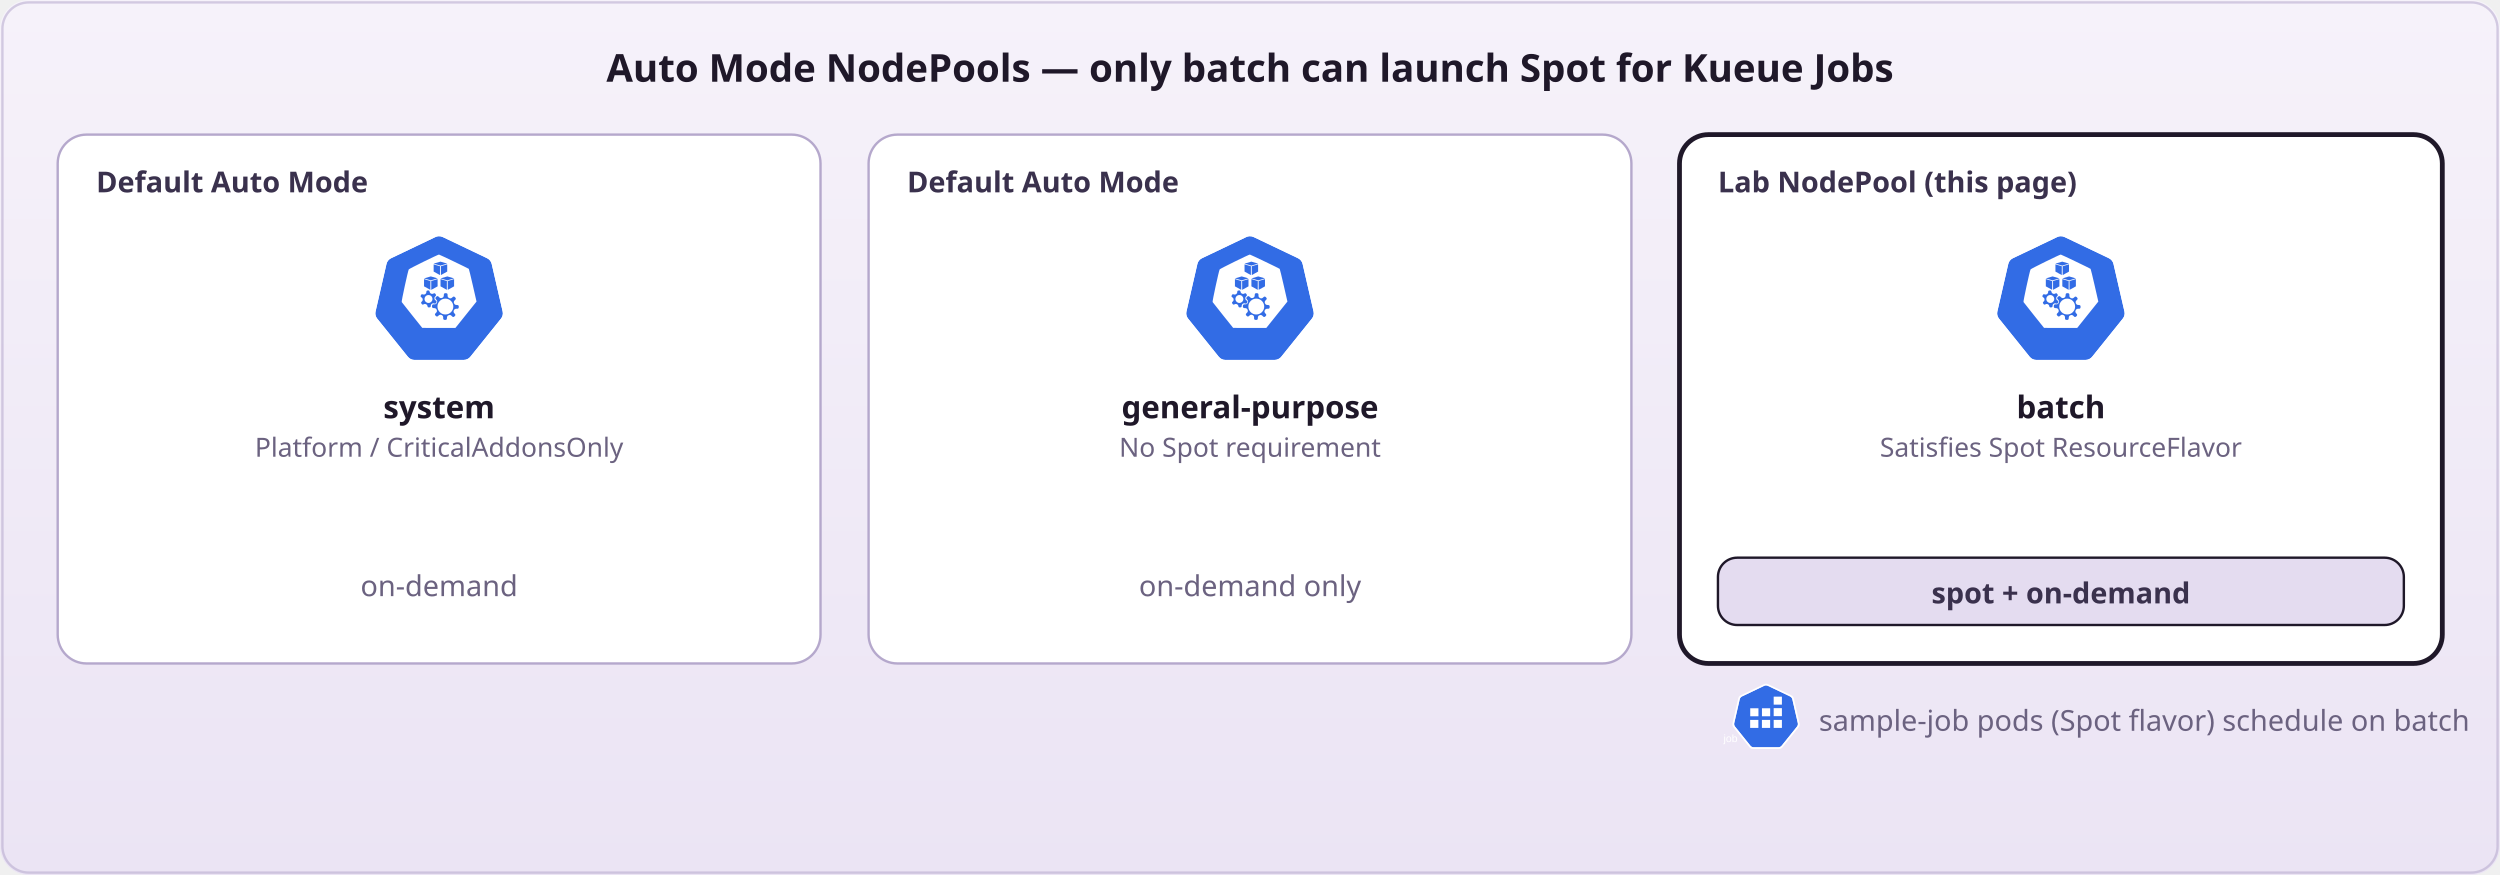
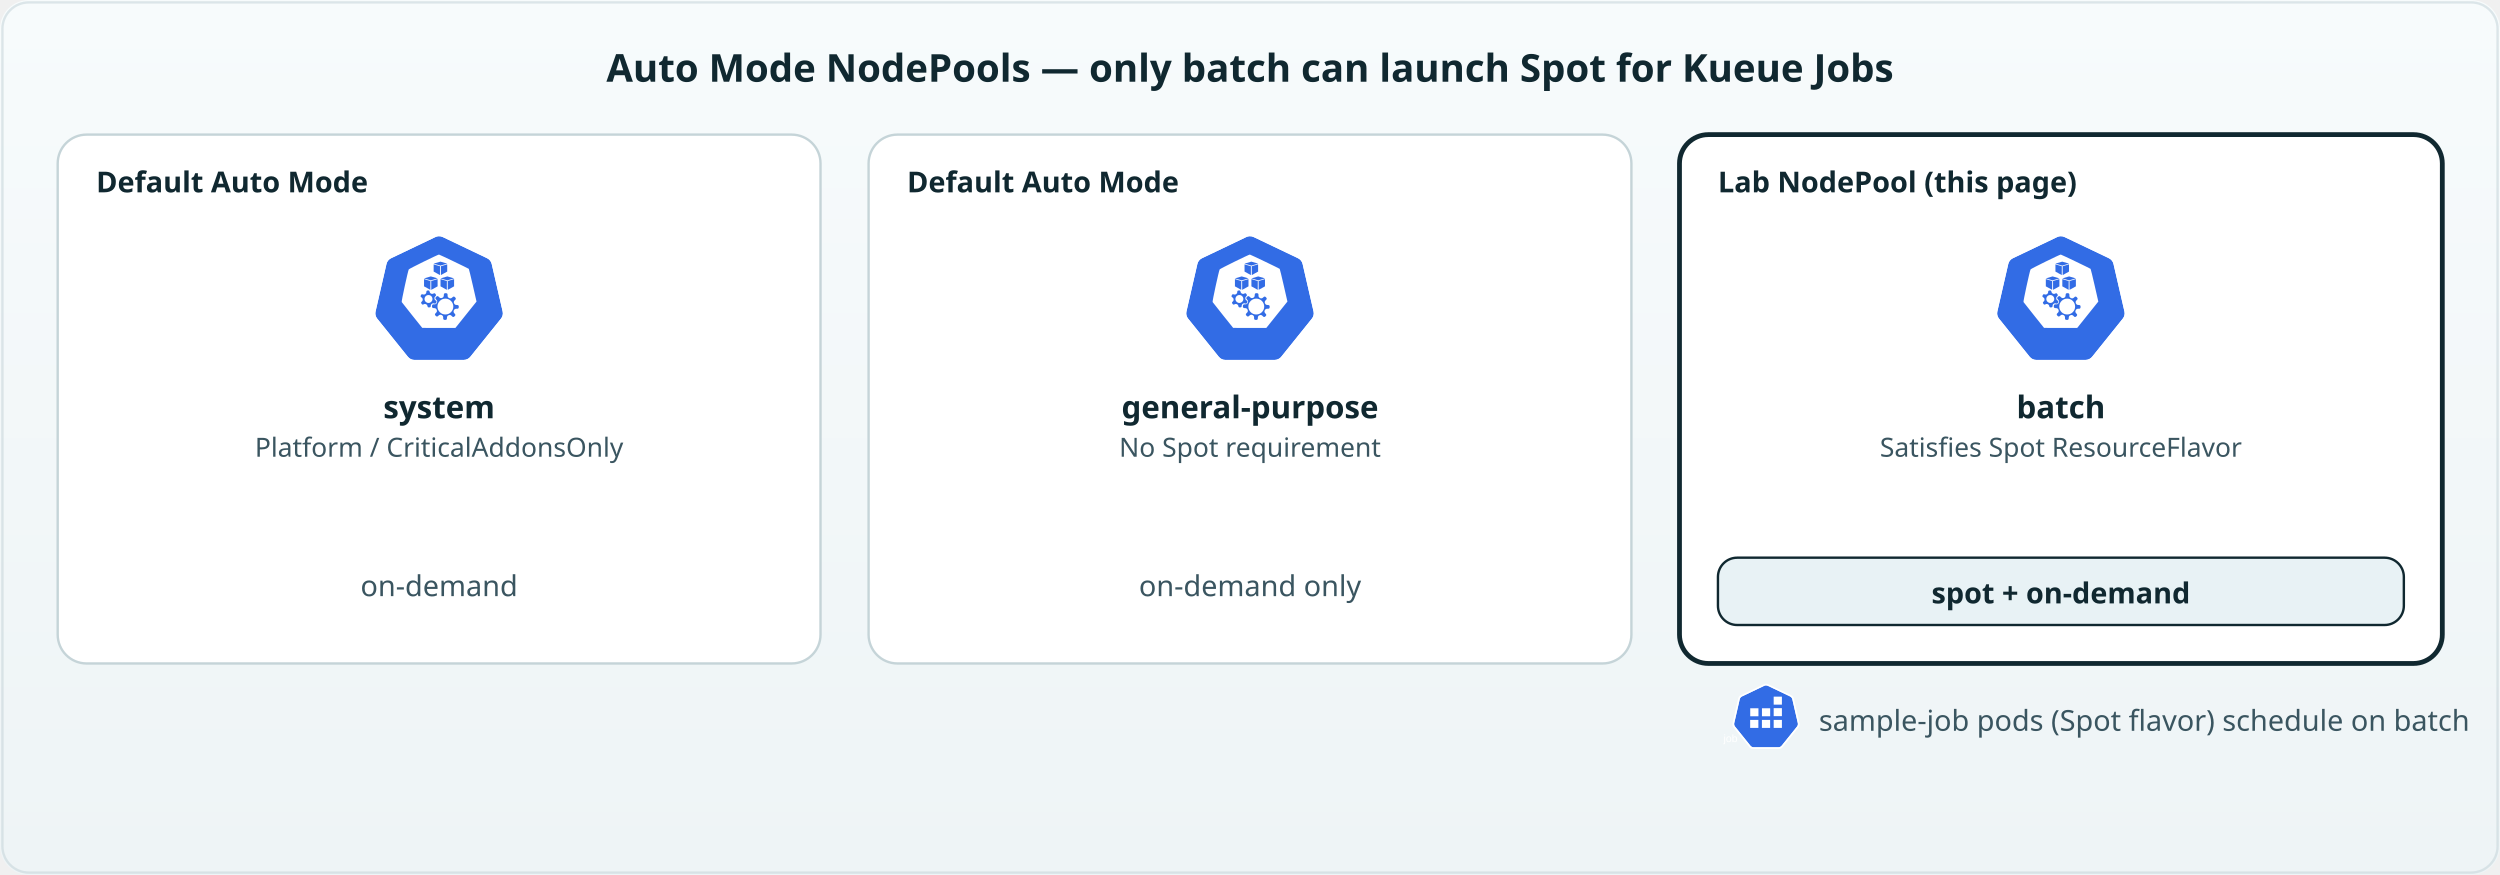
<svg xmlns="http://www.w3.org/2000/svg" width="1040" height="364" viewBox="0 0 1040 364" fill="none" color-scheme="light">
  <defs>
    <linearGradient id="bg" x1="0" y1="0" x2="0" y2="1" gradientUnits="objectBoundingBox">
-       <stop stop-color="#f6f2fa" />
-       <stop offset="1" stop-color="#ebe4f4" />
+       <stop stop-color="#f7fbfc" />
+       <stop offset="1" stop-color="#eef4f6" />
    </linearGradient>
  </defs>
  <rect width="1040" height="364" rx="12" fill="url(#bg)" />
-   <rect x="1" y="1" width="1038" height="362" rx="11" stroke="#b5a8cc" stroke-width="1" fill="none" opacity="0.55" />
-   <text x="520" y="34" text-anchor="middle" fill="#1f1829" font-family="sans-serif" font-size="16" font-weight="600">Auto Mode NodePools — only batch can launch Spot for Kueue Jobs</text>
-   <rect x="24" y="56" width="317.333" height="220" rx="12" fill="#ffffff" stroke="#b5a8cc" stroke-width="1" />
-   <text x="40" y="80" fill="#3a314d" font-family="sans-serif" font-size="12" font-weight="600">Default Auto Mode</text>
+   <rect x="1" y="1" width="1038" height="362" rx="11" stroke="#c5d4d8" stroke-width="1" fill="none" opacity="0.55" />
+   <text x="520" y="34" text-anchor="middle" fill="#102830" font-family="sans-serif" font-size="16" font-weight="600">Auto Mode NodePools — only batch can launch Spot for Kueue Jobs</text>
+   <rect x="24" y="56" width="317.333" height="220" rx="12" fill="#ffffff" stroke="#c5d4d8" stroke-width="1" />
+   <text x="40" y="80" fill="#102830" font-family="sans-serif" font-size="12" font-weight="600">Default Auto Mode</text>
  <g transform="translate(154.6667 96.83052) scale(3.105016)">
    <defs id="node-defs13820" />
    <g id="node-layer1" transform="translate(-0.9926264,-1.174181)">
      <g id="node-g70" transform="matrix(1.014889,0,0,1.014889,16.90215,-2.698726)">
        <path id="node-path3055" d="m -6.849,4.272 a 1.119,1.11 0 0 0 -0.429,0.109 l -5.852,2.796 a 1.119,1.11 0 0 0 -0.606,0.753 l -1.444,6.281 a 1.119,1.11 0 0 0 0.152,0.851 1.119,1.11 0 0 0 0.064,0.088 l 4.051,5.037 a 1.119,1.11 0 0 0 0.875,0.418 l 6.496,-0.002 a 1.119,1.11 0 0 0 0.875,-0.417 L 1.382,15.149 A 1.119,1.11 0 0 0 1.598,14.21 L 0.152,7.929 A 1.119,1.11 0 0 0 -0.453,7.176 L -6.307,4.381 A 1.119,1.11 0 0 0 -6.849,4.272 Z" style="fill:#326ce5;fill-opacity:1;stroke:none;stroke-width:0;stroke-miterlimit:4;stroke-dasharray:none;stroke-opacity:1" />
        <path id="node-path3054-2-9" d="M -6.852,3.818 A 1.181,1.172 0 0 0 -7.304,3.933 l -6.179,2.951 a 1.181,1.172 0 0 0 -0.639,0.795 l -1.524,6.631 a 1.181,1.172 0 0 0 0.16,0.899 1.181,1.172 0 0 0 0.067,0.093 l 4.276,5.317 a 1.181,1.172 0 0 0 0.924,0.441 l 6.858,-0.002 a 1.181,1.172 0 0 0 0.924,-0.44 l 4.275,-5.318 a 1.181,1.172 0 0 0 0.228,-0.991 L 0.539,7.678 A 1.181,1.172 0 0 0 -0.1,6.883 L -6.279,3.932 A 1.181,1.172 0 0 0 -6.852,3.818 Z m 0.003,0.455 a 1.119,1.11 0 0 1 0.543,0.109 l 5.853,2.795 A 1.119,1.11 0 0 1 0.152,7.929 L 1.598,14.21 a 1.119,1.11 0 0 1 -0.216,0.939 l -4.049,5.037 a 1.119,1.11 0 0 1 -0.875,0.417 l -6.496,0.002 a 1.119,1.11 0 0 1 -0.875,-0.418 l -4.051,-5.037 a 1.119,1.11 0 0 1 -0.064,-0.088 1.119,1.11 0 0 1 -0.152,-0.851 l 1.444,-6.281 a 1.119,1.11 0 0 1 0.606,-0.753 l 5.852,-2.796 a 1.119,1.11 0 0 1 0.429,-0.109 z" style="color:#000000;font-style:normal;font-variant:normal;font-weight:normal;font-stretch:normal;font-size:medium;line-height:normal;font-family:Sans;-inkscape-font-specification:Sans;text-indent:0;text-align:start;text-decoration:none;text-decoration-line:none;letter-spacing:normal;word-spacing:normal;text-transform:none;writing-mode:lr-tb;direction:ltr;baseline-shift:baseline;display:inline;overflow:visible;visibility:visible;fill:#ffffff;fill-opacity:1;fill-rule:nonzero;stroke:none;stroke-width:0;stroke-miterlimit:4;stroke-dasharray:none;marker:none;enable-background:accumulate" text-anchor="start" />
      </g>
      <text id="node-text2066" y="16.812" x="9.977" style="font-style:normal;font-weight:normal;font-size:10.583px;line-height:6.615px;font-family:Sans;letter-spacing:0px;word-spacing:0px;fill:#ffffff;fill-opacity:1;stroke:none;stroke-width:0.265px;stroke-linecap:butt;stroke-linejoin:miter;stroke-opacity:1" xml:space="preserve">
        <tspan style="font-style:normal;font-variant:normal;font-weight:normal;font-stretch:normal;font-size:2.822px;font-family:Arial;-inkscape-font-specification:'Arial, Normal';text-align:center;writing-mode:lr-tb;fill:#ffffff;fill-opacity:1;stroke-width:0.265px" text-anchor="middle" y="16.812" x="9.977" id="node-tspan2064">node</tspan>
      </text>
      <path id="node-path1994" d="m 9.992,4.094 c -0.138,-0.004 -3.995,1.892 -4.046,1.989 -0.121,0.234 -0.999,4.282 -0.947,4.369 0.03,0.051 0.662,0.852 1.405,1.78 l 1.35,1.688 2.221,9.31e-4 2.222,9.31e-4 1.413,-1.766 1.414,-1.765 -0.495,-2.169 c -0.272,-1.193 -0.516,-2.189 -0.541,-2.213 -0.07,-0.067 -3.921,-1.914 -3.996,-1.916 z m 0.196,0.948 0.909,0.264 -0.909,0.264 -0.909,-0.264 z m -0.909,0.365 0.851,0.253 -0.004,1.183 -0.847,-0.469 z m 1.818,0 0,0.967 -0.847,0.469 -0.004,-1.183 z M 8.9,7.021 9.809,7.285 8.9,7.548 7.991,7.285 Z m 2.209,0 0.909,0.264 -0.909,0.264 -0.909,-0.264 z m -3.118,0.365 0.851,0.253 -0.004,1.183 -0.847,-0.469 z m 1.818,0 0,0.967 -0.847,0.469 -0.004,-1.183 z m 0.391,0 0.851,0.253 -0.004,1.183 -0.847,-0.469 z m 1.818,0 0,0.967 -0.847,0.469 -0.004,-1.183 z M 8.568,8.901 c 0.271,0.01 0.061,0.282 0.368,0.428 0.328,0.156 0.395,-0.235 0.601,0.063 0.206,0.299 -0.183,0.223 -0.154,0.585 0.029,0.362 0.402,0.225 0.246,0.553 -0.156,0.328 -0.285,-0.048 -0.584,0.158 -0.299,0.206 0.006,0.46 -0.355,0.489 -0.362,0.029 -0.102,-0.27 -0.429,-0.426 -0.328,-0.156 -0.395,0.235 -0.601,-0.064 -0.206,-0.299 0.184,-0.223 0.155,-0.585 -0.029,-0.362 -0.402,-0.225 -0.246,-0.553 0.156,-0.328 0.285,0.048 0.584,-0.158 0.299,-0.206 -0.006,-0.46 0.356,-0.489 0.022,-0.002 0.042,-0.002 0.06,-0.002 z m 2.336,0.363 c 0.483,0.014 0.015,0.467 0.456,0.665 0.441,0.198 0.467,-0.454 0.799,-0.103 0.332,0.351 -0.32,0.341 -0.148,0.792 0.172,0.452 0.652,0.009 0.638,0.493 -0.014,0.483 -0.467,0.015 -0.665,0.456 -0.198,0.441 0.454,0.467 0.103,0.799 -0.351,0.332 -0.34,-0.32 -0.792,-0.148 -0.452,0.172 -0.009,0.652 -0.493,0.638 -0.483,-0.014 -0.015,-0.467 -0.456,-0.665 -0.441,-0.198 -0.468,0.454 -0.8,0.103 -0.332,-0.351 0.32,-0.34 0.148,-0.792 -0.172,-0.452 -0.652,-0.009 -0.638,-0.493 0.014,-0.483 0.467,-0.015 0.665,-0.456 0.198,-0.441 -0.454,-0.467 -0.103,-0.799 0.351,-0.332 0.341,0.32 0.792,0.148 0.452,-0.172 0.009,-0.652 0.493,-0.638 z M 8.589,9.517 c -0.294,9e-5 -0.532,0.238 -0.531,0.532 7.99e-5,0.293 0.238,0.531 0.531,0.531 0.294,1.59e-4 0.532,-0.238 0.532,-0.531 1.601e-4,-0.294 -0.238,-0.532 -0.532,-0.532 z m 2.264,0.481 c -0.587,-1.96e-4 -1.063,0.476 -1.063,1.063 5e-5,0.587 0.476,1.062 1.063,1.062 0.587,-5.8e-5 1.062,-0.476 1.062,-1.062 1.9e-4,-0.587 -0.475,-1.062 -1.062,-1.063 z" style="opacity:1;fill:#ffffff;fill-opacity:1;stroke:#eeeeee;stroke-width:0;stroke-miterlimit:10;stroke-dasharray:none;stroke-dashoffset:11.236;stroke-opacity:1" />
    </g>
  </g>
-   <text x="182.667" y="174" text-anchor="middle" fill="#1f1829" font-family="sans-serif" font-size="13" font-weight="600">system</text>
-   <text x="182.667" y="190" text-anchor="middle" fill="#6b6280" font-family="sans-serif" font-size="11">Platform / CriticalAddonsOnly</text>
-   <text x="182.667" y="248" text-anchor="middle" fill="#6b6280" font-family="sans-serif" font-size="12">on-demand</text>
-   <rect x="361.333" y="56" width="317.333" height="220" rx="12" fill="#ffffff" stroke="#b5a8cc" stroke-width="1" />
-   <text x="377.333" y="80" fill="#3a314d" font-family="sans-serif" font-size="12" font-weight="600">Default Auto Mode</text>
+   <text x="182.667" y="174" text-anchor="middle" fill="#102830" font-family="sans-serif" font-size="13" font-weight="600">system</text>
+   <text x="182.667" y="190" text-anchor="middle" fill="#3a5560" font-family="sans-serif" font-size="11">Platform / CriticalAddonsOnly</text>
+   <text x="182.667" y="248" text-anchor="middle" fill="#3a5560" font-family="sans-serif" font-size="12">on-demand</text>
+   <rect x="361.333" y="56" width="317.333" height="220" rx="12" fill="#ffffff" stroke="#c5d4d8" stroke-width="1" />
+   <text x="377.333" y="80" fill="#102830" font-family="sans-serif" font-size="12" font-weight="600">Default Auto Mode</text>
  <g transform="translate(492 96.83052) scale(3.105016)">
    <defs id="node-defs13820" />
    <g id="node-layer1" transform="translate(-0.9926264,-1.174181)">
      <g id="node-g70" transform="matrix(1.014889,0,0,1.014889,16.90215,-2.698726)">
        <path id="node-path3055" d="m -6.849,4.272 a 1.119,1.11 0 0 0 -0.429,0.109 l -5.852,2.796 a 1.119,1.11 0 0 0 -0.606,0.753 l -1.444,6.281 a 1.119,1.11 0 0 0 0.152,0.851 1.119,1.11 0 0 0 0.064,0.088 l 4.051,5.037 a 1.119,1.11 0 0 0 0.875,0.418 l 6.496,-0.002 a 1.119,1.11 0 0 0 0.875,-0.417 L 1.382,15.149 A 1.119,1.11 0 0 0 1.598,14.21 L 0.152,7.929 A 1.119,1.11 0 0 0 -0.453,7.176 L -6.307,4.381 A 1.119,1.11 0 0 0 -6.849,4.272 Z" style="fill:#326ce5;fill-opacity:1;stroke:none;stroke-width:0;stroke-miterlimit:4;stroke-dasharray:none;stroke-opacity:1" />
        <path id="node-path3054-2-9" d="M -6.852,3.818 A 1.181,1.172 0 0 0 -7.304,3.933 l -6.179,2.951 a 1.181,1.172 0 0 0 -0.639,0.795 l -1.524,6.631 a 1.181,1.172 0 0 0 0.16,0.899 1.181,1.172 0 0 0 0.067,0.093 l 4.276,5.317 a 1.181,1.172 0 0 0 0.924,0.441 l 6.858,-0.002 a 1.181,1.172 0 0 0 0.924,-0.44 l 4.275,-5.318 a 1.181,1.172 0 0 0 0.228,-0.991 L 0.539,7.678 A 1.181,1.172 0 0 0 -0.1,6.883 L -6.279,3.932 A 1.181,1.172 0 0 0 -6.852,3.818 Z m 0.003,0.455 a 1.119,1.11 0 0 1 0.543,0.109 l 5.853,2.795 A 1.119,1.11 0 0 1 0.152,7.929 L 1.598,14.21 a 1.119,1.11 0 0 1 -0.216,0.939 l -4.049,5.037 a 1.119,1.11 0 0 1 -0.875,0.417 l -6.496,0.002 a 1.119,1.11 0 0 1 -0.875,-0.418 l -4.051,-5.037 a 1.119,1.11 0 0 1 -0.064,-0.088 1.119,1.11 0 0 1 -0.152,-0.851 l 1.444,-6.281 a 1.119,1.11 0 0 1 0.606,-0.753 l 5.852,-2.796 a 1.119,1.11 0 0 1 0.429,-0.109 z" style="color:#000000;font-style:normal;font-variant:normal;font-weight:normal;font-stretch:normal;font-size:medium;line-height:normal;font-family:Sans;-inkscape-font-specification:Sans;text-indent:0;text-align:start;text-decoration:none;text-decoration-line:none;letter-spacing:normal;word-spacing:normal;text-transform:none;writing-mode:lr-tb;direction:ltr;baseline-shift:baseline;display:inline;overflow:visible;visibility:visible;fill:#ffffff;fill-opacity:1;fill-rule:nonzero;stroke:none;stroke-width:0;stroke-miterlimit:4;stroke-dasharray:none;marker:none;enable-background:accumulate" text-anchor="start" />
      </g>
      <text id="node-text2066" y="16.812" x="9.977" style="font-style:normal;font-weight:normal;font-size:10.583px;line-height:6.615px;font-family:Sans;letter-spacing:0px;word-spacing:0px;fill:#ffffff;fill-opacity:1;stroke:none;stroke-width:0.265px;stroke-linecap:butt;stroke-linejoin:miter;stroke-opacity:1" xml:space="preserve">
        <tspan style="font-style:normal;font-variant:normal;font-weight:normal;font-stretch:normal;font-size:2.822px;font-family:Arial;-inkscape-font-specification:'Arial, Normal';text-align:center;writing-mode:lr-tb;fill:#ffffff;fill-opacity:1;stroke-width:0.265px" text-anchor="middle" y="16.812" x="9.977" id="node-tspan2064">node</tspan>
      </text>
      <path id="node-path1994" d="m 9.992,4.094 c -0.138,-0.004 -3.995,1.892 -4.046,1.989 -0.121,0.234 -0.999,4.282 -0.947,4.369 0.03,0.051 0.662,0.852 1.405,1.78 l 1.35,1.688 2.221,9.31e-4 2.222,9.31e-4 1.413,-1.766 1.414,-1.765 -0.495,-2.169 c -0.272,-1.193 -0.516,-2.189 -0.541,-2.213 -0.07,-0.067 -3.921,-1.914 -3.996,-1.916 z m 0.196,0.948 0.909,0.264 -0.909,0.264 -0.909,-0.264 z m -0.909,0.365 0.851,0.253 -0.004,1.183 -0.847,-0.469 z m 1.818,0 0,0.967 -0.847,0.469 -0.004,-1.183 z M 8.9,7.021 9.809,7.285 8.9,7.548 7.991,7.285 Z m 2.209,0 0.909,0.264 -0.909,0.264 -0.909,-0.264 z m -3.118,0.365 0.851,0.253 -0.004,1.183 -0.847,-0.469 z m 1.818,0 0,0.967 -0.847,0.469 -0.004,-1.183 z m 0.391,0 0.851,0.253 -0.004,1.183 -0.847,-0.469 z m 1.818,0 0,0.967 -0.847,0.469 -0.004,-1.183 z M 8.568,8.901 c 0.271,0.01 0.061,0.282 0.368,0.428 0.328,0.156 0.395,-0.235 0.601,0.063 0.206,0.299 -0.183,0.223 -0.154,0.585 0.029,0.362 0.402,0.225 0.246,0.553 -0.156,0.328 -0.285,-0.048 -0.584,0.158 -0.299,0.206 0.006,0.46 -0.355,0.489 -0.362,0.029 -0.102,-0.27 -0.429,-0.426 -0.328,-0.156 -0.395,0.235 -0.601,-0.064 -0.206,-0.299 0.184,-0.223 0.155,-0.585 -0.029,-0.362 -0.402,-0.225 -0.246,-0.553 0.156,-0.328 0.285,0.048 0.584,-0.158 0.299,-0.206 -0.006,-0.46 0.356,-0.489 0.022,-0.002 0.042,-0.002 0.06,-0.002 z m 2.336,0.363 c 0.483,0.014 0.015,0.467 0.456,0.665 0.441,0.198 0.467,-0.454 0.799,-0.103 0.332,0.351 -0.32,0.341 -0.148,0.792 0.172,0.452 0.652,0.009 0.638,0.493 -0.014,0.483 -0.467,0.015 -0.665,0.456 -0.198,0.441 0.454,0.467 0.103,0.799 -0.351,0.332 -0.34,-0.32 -0.792,-0.148 -0.452,0.172 -0.009,0.652 -0.493,0.638 -0.483,-0.014 -0.015,-0.467 -0.456,-0.665 -0.441,-0.198 -0.468,0.454 -0.8,0.103 -0.332,-0.351 0.32,-0.34 0.148,-0.792 -0.172,-0.452 -0.652,-0.009 -0.638,-0.493 0.014,-0.483 0.467,-0.015 0.665,-0.456 0.198,-0.441 -0.454,-0.467 -0.103,-0.799 0.351,-0.332 0.341,0.32 0.792,0.148 0.452,-0.172 0.009,-0.652 0.493,-0.638 z M 8.589,9.517 c -0.294,9e-5 -0.532,0.238 -0.531,0.532 7.99e-5,0.293 0.238,0.531 0.531,0.531 0.294,1.59e-4 0.532,-0.238 0.532,-0.531 1.601e-4,-0.294 -0.238,-0.532 -0.532,-0.532 z m 2.264,0.481 c -0.587,-1.96e-4 -1.063,0.476 -1.063,1.063 5e-5,0.587 0.476,1.062 1.063,1.062 0.587,-5.8e-5 1.062,-0.476 1.062,-1.062 1.9e-4,-0.587 -0.475,-1.062 -1.062,-1.063 z" style="opacity:1;fill:#ffffff;fill-opacity:1;stroke:#eeeeee;stroke-width:0;stroke-miterlimit:10;stroke-dasharray:none;stroke-dashoffset:11.236;stroke-opacity:1" />
    </g>
  </g>
-   <text x="520" y="174" text-anchor="middle" fill="#1f1829" font-family="sans-serif" font-size="13" font-weight="600">general-purpose</text>
-   <text x="520" y="190" text-anchor="middle" fill="#6b6280" font-family="sans-serif" font-size="11">No Spot requirement</text>
-   <text x="520" y="248" text-anchor="middle" fill="#6b6280" font-family="sans-serif" font-size="12">on-demand only</text>
-   <rect x="698.667" y="56" width="317.333" height="220" rx="12" fill="#ffffff" stroke="#1f1829" stroke-width="2" />
-   <text x="714.667" y="80" fill="#3a314d" font-family="sans-serif" font-size="12" font-weight="600">Lab NodePool (this page)</text>
+   <text x="520" y="174" text-anchor="middle" fill="#102830" font-family="sans-serif" font-size="13" font-weight="600">general-purpose</text>
+   <text x="520" y="190" text-anchor="middle" fill="#3a5560" font-family="sans-serif" font-size="11">No Spot requirement</text>
+   <text x="520" y="248" text-anchor="middle" fill="#3a5560" font-family="sans-serif" font-size="12">on-demand only</text>
+   <rect x="698.667" y="56" width="317.333" height="220" rx="12" fill="#ffffff" stroke="#102830" stroke-width="2" />
+   <text x="714.667" y="80" fill="#102830" font-family="sans-serif" font-size="12" font-weight="600">Lab NodePool (this page)</text>
  <g transform="translate(829.3333 96.83052) scale(3.105016)">
    <defs id="node-defs13820" />
    <g id="node-layer1" transform="translate(-0.9926264,-1.174181)">
      <g id="node-g70" transform="matrix(1.014889,0,0,1.014889,16.90215,-2.698726)">
        <path id="node-path3055" d="m -6.849,4.272 a 1.119,1.11 0 0 0 -0.429,0.109 l -5.852,2.796 a 1.119,1.11 0 0 0 -0.606,0.753 l -1.444,6.281 a 1.119,1.11 0 0 0 0.152,0.851 1.119,1.11 0 0 0 0.064,0.088 l 4.051,5.037 a 1.119,1.11 0 0 0 0.875,0.418 l 6.496,-0.002 a 1.119,1.11 0 0 0 0.875,-0.417 L 1.382,15.149 A 1.119,1.11 0 0 0 1.598,14.21 L 0.152,7.929 A 1.119,1.11 0 0 0 -0.453,7.176 L -6.307,4.381 A 1.119,1.11 0 0 0 -6.849,4.272 Z" style="fill:#326ce5;fill-opacity:1;stroke:none;stroke-width:0;stroke-miterlimit:4;stroke-dasharray:none;stroke-opacity:1" />
        <path id="node-path3054-2-9" d="M -6.852,3.818 A 1.181,1.172 0 0 0 -7.304,3.933 l -6.179,2.951 a 1.181,1.172 0 0 0 -0.639,0.795 l -1.524,6.631 a 1.181,1.172 0 0 0 0.16,0.899 1.181,1.172 0 0 0 0.067,0.093 l 4.276,5.317 a 1.181,1.172 0 0 0 0.924,0.441 l 6.858,-0.002 a 1.181,1.172 0 0 0 0.924,-0.44 l 4.275,-5.318 a 1.181,1.172 0 0 0 0.228,-0.991 L 0.539,7.678 A 1.181,1.172 0 0 0 -0.1,6.883 L -6.279,3.932 A 1.181,1.172 0 0 0 -6.852,3.818 Z m 0.003,0.455 a 1.119,1.11 0 0 1 0.543,0.109 l 5.853,2.795 A 1.119,1.11 0 0 1 0.152,7.929 L 1.598,14.21 a 1.119,1.11 0 0 1 -0.216,0.939 l -4.049,5.037 a 1.119,1.11 0 0 1 -0.875,0.417 l -6.496,0.002 a 1.119,1.11 0 0 1 -0.875,-0.418 l -4.051,-5.037 a 1.119,1.11 0 0 1 -0.064,-0.088 1.119,1.11 0 0 1 -0.152,-0.851 l 1.444,-6.281 a 1.119,1.11 0 0 1 0.606,-0.753 l 5.852,-2.796 a 1.119,1.11 0 0 1 0.429,-0.109 z" style="color:#000000;font-style:normal;font-variant:normal;font-weight:normal;font-stretch:normal;font-size:medium;line-height:normal;font-family:Sans;-inkscape-font-specification:Sans;text-indent:0;text-align:start;text-decoration:none;text-decoration-line:none;letter-spacing:normal;word-spacing:normal;text-transform:none;writing-mode:lr-tb;direction:ltr;baseline-shift:baseline;display:inline;overflow:visible;visibility:visible;fill:#ffffff;fill-opacity:1;fill-rule:nonzero;stroke:none;stroke-width:0;stroke-miterlimit:4;stroke-dasharray:none;marker:none;enable-background:accumulate" text-anchor="start" />
      </g>
      <text id="node-text2066" y="16.812" x="9.977" style="font-style:normal;font-weight:normal;font-size:10.583px;line-height:6.615px;font-family:Sans;letter-spacing:0px;word-spacing:0px;fill:#ffffff;fill-opacity:1;stroke:none;stroke-width:0.265px;stroke-linecap:butt;stroke-linejoin:miter;stroke-opacity:1" xml:space="preserve">
        <tspan style="font-style:normal;font-variant:normal;font-weight:normal;font-stretch:normal;font-size:2.822px;font-family:Arial;-inkscape-font-specification:'Arial, Normal';text-align:center;writing-mode:lr-tb;fill:#ffffff;fill-opacity:1;stroke-width:0.265px" text-anchor="middle" y="16.812" x="9.977" id="node-tspan2064">node</tspan>
      </text>
      <path id="node-path1994" d="m 9.992,4.094 c -0.138,-0.004 -3.995,1.892 -4.046,1.989 -0.121,0.234 -0.999,4.282 -0.947,4.369 0.03,0.051 0.662,0.852 1.405,1.78 l 1.35,1.688 2.221,9.31e-4 2.222,9.31e-4 1.413,-1.766 1.414,-1.765 -0.495,-2.169 c -0.272,-1.193 -0.516,-2.189 -0.541,-2.213 -0.07,-0.067 -3.921,-1.914 -3.996,-1.916 z m 0.196,0.948 0.909,0.264 -0.909,0.264 -0.909,-0.264 z m -0.909,0.365 0.851,0.253 -0.004,1.183 -0.847,-0.469 z m 1.818,0 0,0.967 -0.847,0.469 -0.004,-1.183 z M 8.9,7.021 9.809,7.285 8.9,7.548 7.991,7.285 Z m 2.209,0 0.909,0.264 -0.909,0.264 -0.909,-0.264 z m -3.118,0.365 0.851,0.253 -0.004,1.183 -0.847,-0.469 z m 1.818,0 0,0.967 -0.847,0.469 -0.004,-1.183 z m 0.391,0 0.851,0.253 -0.004,1.183 -0.847,-0.469 z m 1.818,0 0,0.967 -0.847,0.469 -0.004,-1.183 z M 8.568,8.901 c 0.271,0.01 0.061,0.282 0.368,0.428 0.328,0.156 0.395,-0.235 0.601,0.063 0.206,0.299 -0.183,0.223 -0.154,0.585 0.029,0.362 0.402,0.225 0.246,0.553 -0.156,0.328 -0.285,-0.048 -0.584,0.158 -0.299,0.206 0.006,0.46 -0.355,0.489 -0.362,0.029 -0.102,-0.27 -0.429,-0.426 -0.328,-0.156 -0.395,0.235 -0.601,-0.064 -0.206,-0.299 0.184,-0.223 0.155,-0.585 -0.029,-0.362 -0.402,-0.225 -0.246,-0.553 0.156,-0.328 0.285,0.048 0.584,-0.158 0.299,-0.206 -0.006,-0.46 0.356,-0.489 0.022,-0.002 0.042,-0.002 0.06,-0.002 z m 2.336,0.363 c 0.483,0.014 0.015,0.467 0.456,0.665 0.441,0.198 0.467,-0.454 0.799,-0.103 0.332,0.351 -0.32,0.341 -0.148,0.792 0.172,0.452 0.652,0.009 0.638,0.493 -0.014,0.483 -0.467,0.015 -0.665,0.456 -0.198,0.441 0.454,0.467 0.103,0.799 -0.351,0.332 -0.34,-0.32 -0.792,-0.148 -0.452,0.172 -0.009,0.652 -0.493,0.638 -0.483,-0.014 -0.015,-0.467 -0.456,-0.665 -0.441,-0.198 -0.468,0.454 -0.8,0.103 -0.332,-0.351 0.32,-0.34 0.148,-0.792 -0.172,-0.452 -0.652,-0.009 -0.638,-0.493 0.014,-0.483 0.467,-0.015 0.665,-0.456 0.198,-0.441 -0.454,-0.467 -0.103,-0.799 0.351,-0.332 0.341,0.32 0.792,0.148 0.452,-0.172 0.009,-0.652 0.493,-0.638 z M 8.589,9.517 c -0.294,9e-5 -0.532,0.238 -0.531,0.532 7.99e-5,0.293 0.238,0.531 0.531,0.531 0.294,1.59e-4 0.532,-0.238 0.532,-0.531 1.601e-4,-0.294 -0.238,-0.532 -0.532,-0.532 z m 2.264,0.481 c -0.587,-1.96e-4 -1.063,0.476 -1.063,1.063 5e-5,0.587 0.476,1.062 1.063,1.062 0.587,-5.8e-5 1.062,-0.476 1.062,-1.062 1.9e-4,-0.587 -0.475,-1.062 -1.062,-1.063 z" style="opacity:1;fill:#ffffff;fill-opacity:1;stroke:#eeeeee;stroke-width:0;stroke-miterlimit:10;stroke-dasharray:none;stroke-dashoffset:11.236;stroke-opacity:1" />
    </g>
  </g>
-   <text x="857.333" y="174" text-anchor="middle" fill="#1f1829" font-family="sans-serif" font-size="13" font-weight="600">batch</text>
-   <text x="857.333" y="190" text-anchor="middle" fill="#6b6280" font-family="sans-serif" font-size="11">Satisfies Spot ResourceFlavor</text>
-   <rect x="714.667" y="232" width="285.333" height="28" rx="8" fill="#e4dcf0" stroke="#1f1829" stroke-width="1" />
-   <text x="857.333" y="251" text-anchor="middle" fill="#3a314d" font-family="sans-serif" font-size="12" font-weight="600">spot + on-demand</text>
+   <text x="857.333" y="174" text-anchor="middle" fill="#102830" font-family="sans-serif" font-size="13" font-weight="600">batch</text>
+   <text x="857.333" y="190" text-anchor="middle" fill="#3a5560" font-family="sans-serif" font-size="11">Satisfies Spot ResourceFlavor</text>
+   <rect x="714.667" y="232" width="285.333" height="28" rx="8" fill="#e8f2f5" stroke="#102830" stroke-width="1" />
+   <text x="857.333" y="251" text-anchor="middle" fill="#102830" font-family="sans-serif" font-size="12" font-weight="600">spot + on-demand</text>
  <g transform="translate(720.6667 284.4153) scale(1.552508)">
    <defs id="job-defs13820" />
    <g id="job-layer1" transform="translate(-0.9926264,-1.174181)">
      <g id="job-g70" transform="matrix(1.014889,0,0,1.014889,16.90215,-2.698726)">
        <path id="job-path3055" d="m -6.849,4.272 a 1.119,1.11 0 0 0 -0.429,0.109 l -5.852,2.796 a 1.119,1.11 0 0 0 -0.606,0.753 l -1.444,6.281 a 1.119,1.11 0 0 0 0.152,0.851 1.119,1.11 0 0 0 0.064,0.088 l 4.051,5.037 a 1.119,1.11 0 0 0 0.875,0.418 l 6.496,-0.002 a 1.119,1.11 0 0 0 0.875,-0.417 L 1.382,15.149 A 1.119,1.11 0 0 0 1.598,14.21 L 0.152,7.929 A 1.119,1.11 0 0 0 -0.453,7.176 L -6.307,4.381 A 1.119,1.11 0 0 0 -6.849,4.272 Z" style="fill:#326ce5;fill-opacity:1;stroke:none;stroke-width:0;stroke-miterlimit:4;stroke-dasharray:none;stroke-opacity:1" />
        <path id="job-path3054-2-9" d="M -6.852,3.818 A 1.181,1.172 0 0 0 -7.304,3.933 l -6.179,2.951 a 1.181,1.172 0 0 0 -0.639,0.795 l -1.524,6.631 a 1.181,1.172 0 0 0 0.16,0.899 1.181,1.172 0 0 0 0.067,0.093 l 4.276,5.317 a 1.181,1.172 0 0 0 0.924,0.441 l 6.858,-0.002 a 1.181,1.172 0 0 0 0.924,-0.44 l 4.275,-5.318 a 1.181,1.172 0 0 0 0.228,-0.991 L 0.539,7.678 A 1.181,1.172 0 0 0 -0.1,6.883 L -6.279,3.932 A 1.181,1.172 0 0 0 -6.852,3.818 Z m 0.003,0.455 a 1.119,1.11 0 0 1 0.543,0.109 l 5.853,2.795 A 1.119,1.11 0 0 1 0.152,7.929 L 1.598,14.21 a 1.119,1.11 0 0 1 -0.216,0.939 l -4.049,5.037 a 1.119,1.11 0 0 1 -0.875,0.417 l -6.496,0.002 a 1.119,1.11 0 0 1 -0.875,-0.418 l -4.051,-5.037 a 1.119,1.11 0 0 1 -0.064,-0.088 1.119,1.11 0 0 1 -0.152,-0.851 l 1.444,-6.281 a 1.119,1.11 0 0 1 0.606,-0.753 l 5.852,-2.796 a 1.119,1.11 0 0 1 0.429,-0.109 z" style="color:#000000;font-style:normal;font-variant:normal;font-weight:normal;font-stretch:normal;font-size:medium;line-height:normal;font-family:Sans;-inkscape-font-specification:Sans;text-indent:0;text-align:start;text-decoration:none;text-decoration-line:none;letter-spacing:normal;word-spacing:normal;text-transform:none;writing-mode:lr-tb;direction:ltr;baseline-shift:baseline;display:inline;overflow:visible;visibility:visible;fill:#ffffff;fill-opacity:1;fill-rule:nonzero;stroke:none;stroke-width:0;stroke-miterlimit:4;stroke-dasharray:none;marker:none;enable-background:accumulate" text-anchor="start" />
      </g>
      <text id="job-text2066" y="16.812" x="10.131" style="font-style:normal;font-weight:normal;font-size:10.583px;line-height:6.615px;font-family:Sans;letter-spacing:0px;word-spacing:0px;fill:#ffffff;fill-opacity:1;stroke:none;stroke-width:0.265px;stroke-linecap:butt;stroke-linejoin:miter;stroke-opacity:1" xml:space="preserve">
        <tspan style="font-style:normal;font-variant:normal;font-weight:normal;font-stretch:normal;font-size:2.822px;font-family:Arial;-inkscape-font-specification:'Arial, Normal';text-align:center;writing-mode:lr-tb;fill:#ffffff;fill-opacity:1;stroke-width:0.265px" text-anchor="middle" y="16.812" x="10.131" id="job-tspan2064">job</tspan>
      </text>
      <g id="job-g3345" transform="translate(0.3040563,0)">
        <rect y="10.878" x="5.453" height="2.143" width="2.203" id="job-rect8971" style="opacity:1;fill:#ffffff;fill-opacity:1;fill-rule:nonzero;stroke:none;stroke-width:0.709;stroke-linecap:butt;stroke-linejoin:round;stroke-miterlimit:10;stroke-dasharray:1.418, 1.418;stroke-dashoffset:23.045;stroke-opacity:1" />
        <rect style="opacity:1;fill:#ffffff;fill-opacity:1;fill-rule:nonzero;stroke:none;stroke-width:0.709;stroke-linecap:butt;stroke-linejoin:round;stroke-miterlimit:10;stroke-dasharray:1.418, 1.418;stroke-dashoffset:23.045;stroke-opacity:1" id="job-rect8973" width="2.203" height="2.143" x="8.605" y="10.878" />
        <rect y="10.878" x="11.757" height="2.143" width="2.203" id="job-rect8975" style="opacity:1;fill:#ffffff;fill-opacity:1;fill-rule:nonzero;stroke:none;stroke-width:0.709;stroke-linecap:butt;stroke-linejoin:round;stroke-miterlimit:10;stroke-dasharray:1.418, 1.418;stroke-dashoffset:23.045;stroke-opacity:1" />
        <rect style="opacity:1;fill:#ffffff;fill-opacity:1;fill-rule:nonzero;stroke:none;stroke-width:0.709;stroke-linecap:butt;stroke-linejoin:round;stroke-miterlimit:10;stroke-dasharray:1.418, 1.418;stroke-dashoffset:23.045;stroke-opacity:1" id="job-rect8977" width="2.203" height="2.143" x="11.757" y="7.728" />
        <rect y="7.761" x="8.615" height="2.143" width="2.203" id="job-rect8979" style="opacity:1;fill:#ffffff;fill-opacity:1;fill-rule:nonzero;stroke:none;stroke-width:0.709;stroke-linecap:butt;stroke-linejoin:round;stroke-miterlimit:10;stroke-dasharray:1.418, 1.418;stroke-dashoffset:23.045;stroke-opacity:1" />
        <rect style="opacity:1;fill:#ffffff;fill-opacity:1;fill-rule:nonzero;stroke:none;stroke-width:0.709;stroke-linecap:butt;stroke-linejoin:round;stroke-miterlimit:10;stroke-dasharray:1.418, 1.418;stroke-dashoffset:23.045;stroke-opacity:1" id="job-rect8981" width="2.203" height="2.143" x="5.473" y="7.761" />
        <rect y="4.644" x="11.757" height="2.143" width="2.203" id="job-rect8983" style="opacity:1;fill:#ffffff;fill-opacity:1;fill-rule:nonzero;stroke:none;stroke-width:0.709;stroke-linecap:butt;stroke-linejoin:round;stroke-miterlimit:10;stroke-dasharray:1.418, 1.418;stroke-dashoffset:23.045;stroke-opacity:1" />
      </g>
    </g>
  </g>
-   <text x="756.667" y="304" fill="#6b6280" font-family="sans-serif" font-size="12">sample-job pods (Spot flavor) schedule on batch</text>
+   <text x="756.667" y="304" fill="#3a5560" font-family="sans-serif" font-size="12">sample-job pods (Spot flavor) schedule on batch</text>
</svg>
